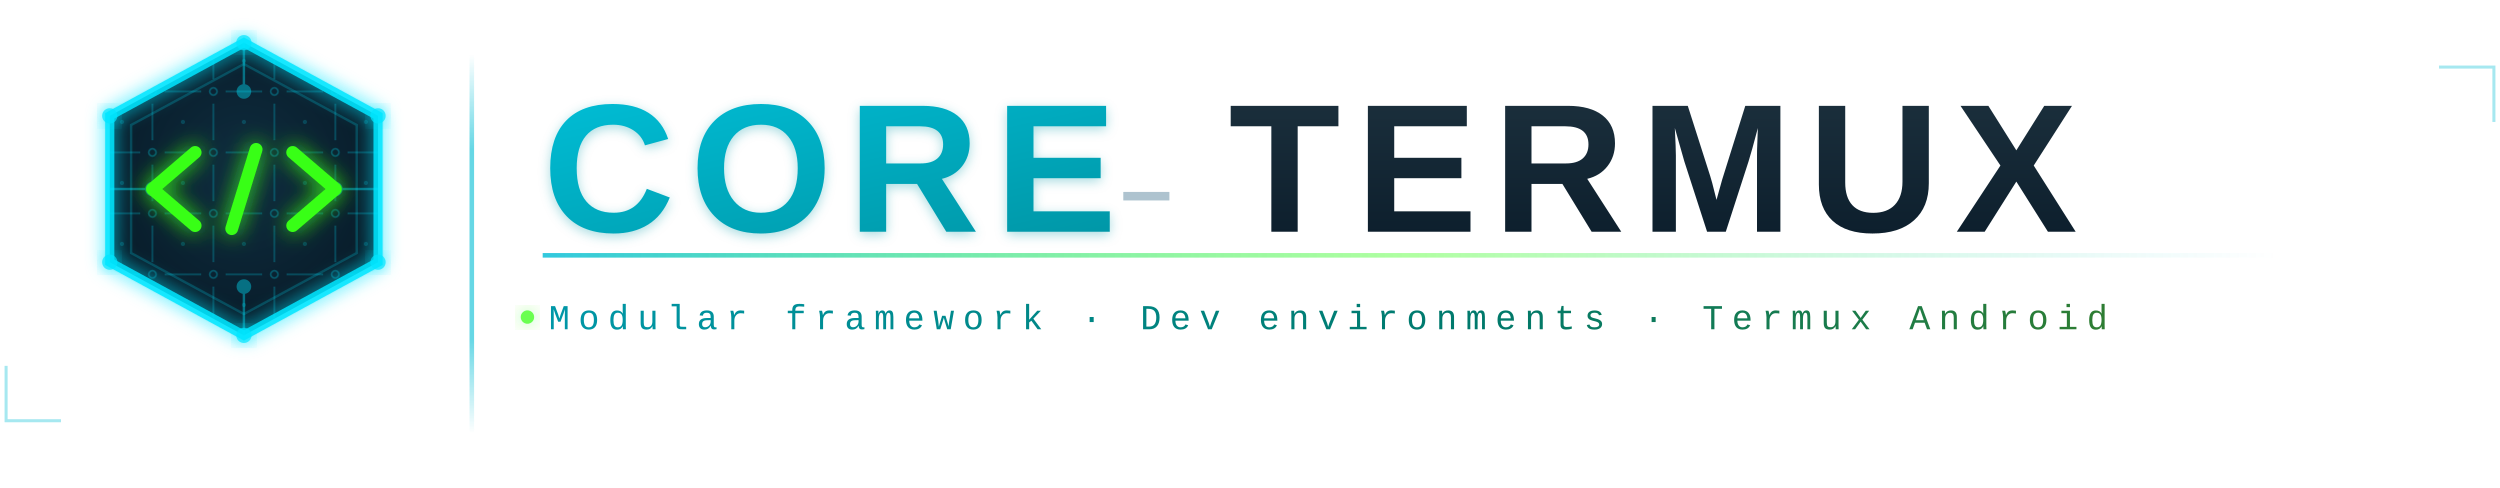
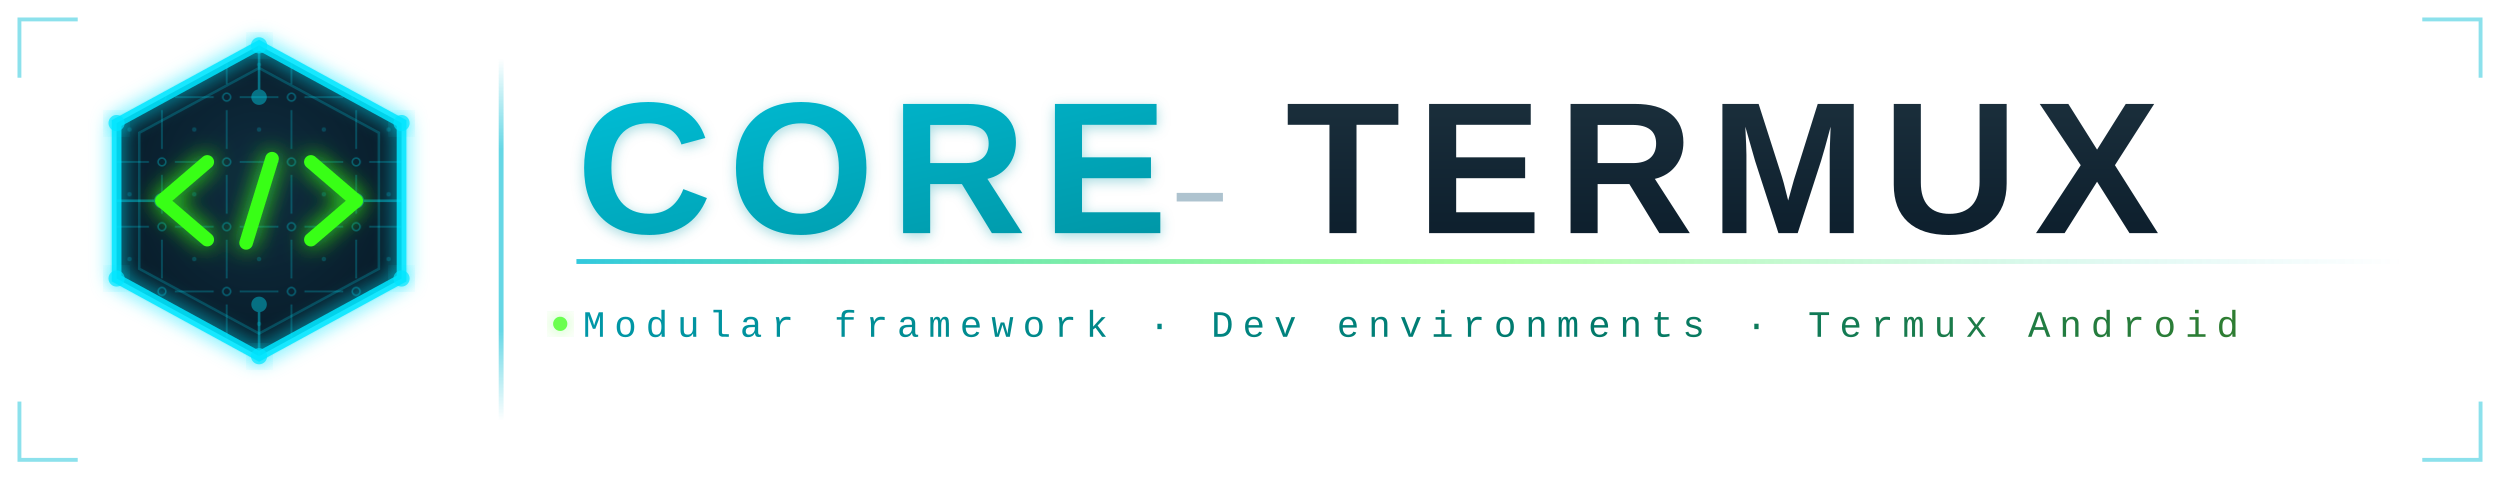
- <svg xmlns="http://www.w3.org/2000/svg" viewBox="0 0 820 160" width="820" height="160">
+ <svg xmlns="http://www.w3.org/2000/svg" viewBox="0 0 772 148" width="772" height="148">
  <defs>
    <filter id="cyan-glow" x="-30%" y="-30%" width="160%" height="160%">
      <feGaussianBlur stdDeviation="3" result="blur" />
      <feMerge>
        <feMergeNode in="blur" />
        <feMergeNode in="SourceGraphic" />
      </feMerge>
    </filter>
    <filter id="green-glow" x="-40%" y="-40%" width="180%" height="180%">
      <feGaussianBlur stdDeviation="3.5" result="blur" />
      <feMerge>
        <feMergeNode in="blur" />
        <feMergeNode in="SourceGraphic" />
      </feMerge>
    </filter>
    <filter id="text-shadow" x="-5%" y="-20%" width="110%" height="140%">
      <feDropShadow dx="0" dy="1" stdDeviation="2" flood-color="#0097a7" flood-opacity="0.35" />
    </filter>
    <pattern id="circuit" x="0" y="0" width="20" height="20" patternUnits="userSpaceOnUse">
      <path d="M0 10 H6 M14 10 H20 M10 0 V6 M10 14 V20" stroke="#00e5ff" stroke-width="0.5" opacity="0.25" />
      <circle cx="10" cy="10" r="1.2" fill="none" stroke="#00e5ff" stroke-width="0.5" opacity="0.3" />
      <circle cx="0" cy="0" r="0.7" fill="#00e5ff" opacity="0.18" />
      <circle cx="20" cy="0" r="0.7" fill="#00e5ff" opacity="0.18" />
      <circle cx="0" cy="20" r="0.7" fill="#00e5ff" opacity="0.18" />
      <circle cx="20" cy="20" r="0.7" fill="#00e5ff" opacity="0.18" />
    </pattern>
    <linearGradient id="divider-grad" x1="0" y1="0" x2="0" y2="1">
      <stop offset="0%" stop-color="#00bcd4" stop-opacity="0" />
      <stop offset="25%" stop-color="#00bcd4" stop-opacity="0.6" />
      <stop offset="75%" stop-color="#00bcd4" stop-opacity="0.6" />
      <stop offset="100%" stop-color="#00bcd4" stop-opacity="0" />
    </linearGradient>
    <radialGradient id="hex-face" cx="50%" cy="45%" r="60%">
      <stop offset="0%" stop-color="#0f2d3f" />
      <stop offset="100%" stop-color="#071a27" />
    </radialGradient>
    <linearGradient id="core-grad" x1="0" y1="0" x2="1" y2="1">
      <stop offset="0%" stop-color="#00bcd4" />
      <stop offset="100%" stop-color="#0097a7" />
    </linearGradient>
    <linearGradient id="termux-grad" x1="0" y1="0" x2="0" y2="1">
      <stop offset="0%" stop-color="#1a2e3b" />
      <stop offset="100%" stop-color="#0d1f2d" />
    </linearGradient>
    <linearGradient id="tag-grad" x1="0" y1="0" x2="1" y2="0">
      <stop offset="0%" stop-color="#0097a7" />
      <stop offset="60%" stop-color="#00796b" />
      <stop offset="100%" stop-color="#2e7d32" />
    </linearGradient>
    <linearGradient id="line-grad" x1="0" y1="0" x2="1" y2="0">
      <stop offset="0%" stop-color="#00bcd4" stop-opacity="0.8" />
      <stop offset="50%" stop-color="#39ff14" stop-opacity="0.4" />
      <stop offset="100%" stop-color="#00bcd4" stop-opacity="0" />
    </linearGradient>
  </defs>
  <polygon points="80,12 126,37 126,87 80,112 34,87 34,37" fill="#00bcd4" opacity="0.07" />
  <polygon points="80,14 124,38 124,86 80,110 36,86 36,38" fill="url(#hex-face)" />
  <polygon points="80,14 124,38 124,86 80,110 36,86 36,38" fill="url(#circuit)" opacity="1" />
  <polygon points="80,14 124,38 124,86 80,110 36,86 36,38" fill="none" stroke="#00e5ff" stroke-width="3" filter="url(#cyan-glow)" opacity="0.9" />
  <polygon points="80,21 117,41 117,83 80,103 43,83 43,41" fill="none" stroke="#00e5ff" stroke-width="0.8" opacity="0.2" />
  <circle cx="80" cy="14" r="2.5" fill="#00e5ff" opacity="0.75" filter="url(#cyan-glow)" />
  <circle cx="124" cy="38" r="2.5" fill="#00e5ff" opacity="0.75" filter="url(#cyan-glow)" />
  <circle cx="124" cy="86" r="2.5" fill="#00e5ff" opacity="0.75" filter="url(#cyan-glow)" />
  <circle cx="80" cy="110" r="2.5" fill="#00e5ff" opacity="0.75" filter="url(#cyan-glow)" />
  <circle cx="36" cy="86" r="2.5" fill="#00e5ff" opacity="0.75" filter="url(#cyan-glow)" />
  <circle cx="36" cy="38" r="2.5" fill="#00e5ff" opacity="0.75" filter="url(#cyan-glow)" />
  <g opacity="0.4" stroke="#00e5ff" stroke-width="0.8" fill="none">
    <line x1="80" y1="14" x2="80" y2="30" />
    <circle cx="80" cy="30" r="2" fill="#00e5ff" />
    <line x1="80" y1="110" x2="80" y2="94" />
    <circle cx="80" cy="94" r="2" fill="#00e5ff" />
    <line x1="36" y1="62" x2="50" y2="62" />
    <circle cx="50" cy="62" r="2" fill="#00e5ff" />
    <line x1="124" y1="62" x2="110" y2="62" />
    <circle cx="110" cy="62" r="2" fill="#00e5ff" />
  </g>
  <g fill="none" stroke="#39ff14" stroke-width="4.2" stroke-linecap="round" stroke-linejoin="round" filter="url(#green-glow)">
    <polyline points="64,50 50,62 64,74" />
    <line x1="84" y1="49" x2="76" y2="75" />
    <polyline points="96,50 110,62 96,74" />
  </g>
-   <rect x="154" y="18" width="1.5" height="124" fill="url(#divider-grad)" />
-   <text x="178" y="76" font-family="'Trebuchet MS', 'Arial Narrow', Arial, sans-serif" font-size="60" font-weight="900" letter-spacing="5" fill="url(#core-grad)" filter="url(#text-shadow)">CORE</text>
-   <text x="367" y="74" font-family="'Trebuchet MS', sans-serif" font-size="36" font-weight="300" fill="#8baabb" opacity="0.7"> – </text>
-   <text x="403" y="76" font-family="'Trebuchet MS', 'Arial Narrow', Arial, sans-serif" font-size="60" font-weight="900" letter-spacing="5" fill="url(#termux-grad)">TERMUX</text>
-   <rect x="178" y="83" width="572" height="1.5" fill="url(#line-grad)" />
-   <text x="180" y="108" font-family="'Courier New', Courier, monospace" font-size="11.5" letter-spacing="2.8" fill="url(#tag-grad)">Modular framework · Dev environments · Termux Android</text>
-   <circle cx="173" cy="104" r="2.2" fill="#39ff14" opacity="0.75" filter="url(#green-glow)" />
-   <g stroke="#00bcd4" stroke-width="1" fill="none" opacity="0.35">
-     <polyline points="800,22 818,22 818,40" />
-     <polyline points="2,120 2,138 20,138" />
+   <rect x="154" y="18" width="1.5" height="112" fill="url(#divider-grad)" />
+   <text x="178" y="72" font-family="'Trebuchet MS', 'Arial Narrow', Arial, sans-serif" font-size="58" font-weight="900" letter-spacing="5" fill="url(#core-grad)" filter="url(#text-shadow)">CORE</text>
+   <text x="362" y="70" font-family="'Trebuchet MS', sans-serif" font-size="34" font-weight="300" fill="#8baabb" opacity="0.7"> – </text>
+   <text x="397" y="72" font-family="'Trebuchet MS', 'Arial Narrow', Arial, sans-serif" font-size="58" font-weight="900" letter-spacing="5" fill="url(#termux-grad)">TERMUX</text>
+   <rect x="178" y="80" width="566" height="1.5" fill="url(#line-grad)" />
+   <text x="180" y="104" font-family="'Courier New', Courier, monospace" font-size="11.5" letter-spacing="2.8" fill="url(#tag-grad)">Modular framework · Dev environments · Termux Android</text>
+   <circle cx="173" cy="100" r="2.2" fill="#39ff14" opacity="0.75" filter="url(#green-glow)" />
+   <g stroke="#00bcd4" stroke-width="1.2" fill="none" opacity="0.45">
+     <polyline points="748,6 766,6 766,24" />
+     <polyline points="6,124 6,142 24,142" />
+     <polyline points="24,6 6,6 6,24" />
+     <polyline points="748,142 766,142 766,124" />
  </g>
</svg>
